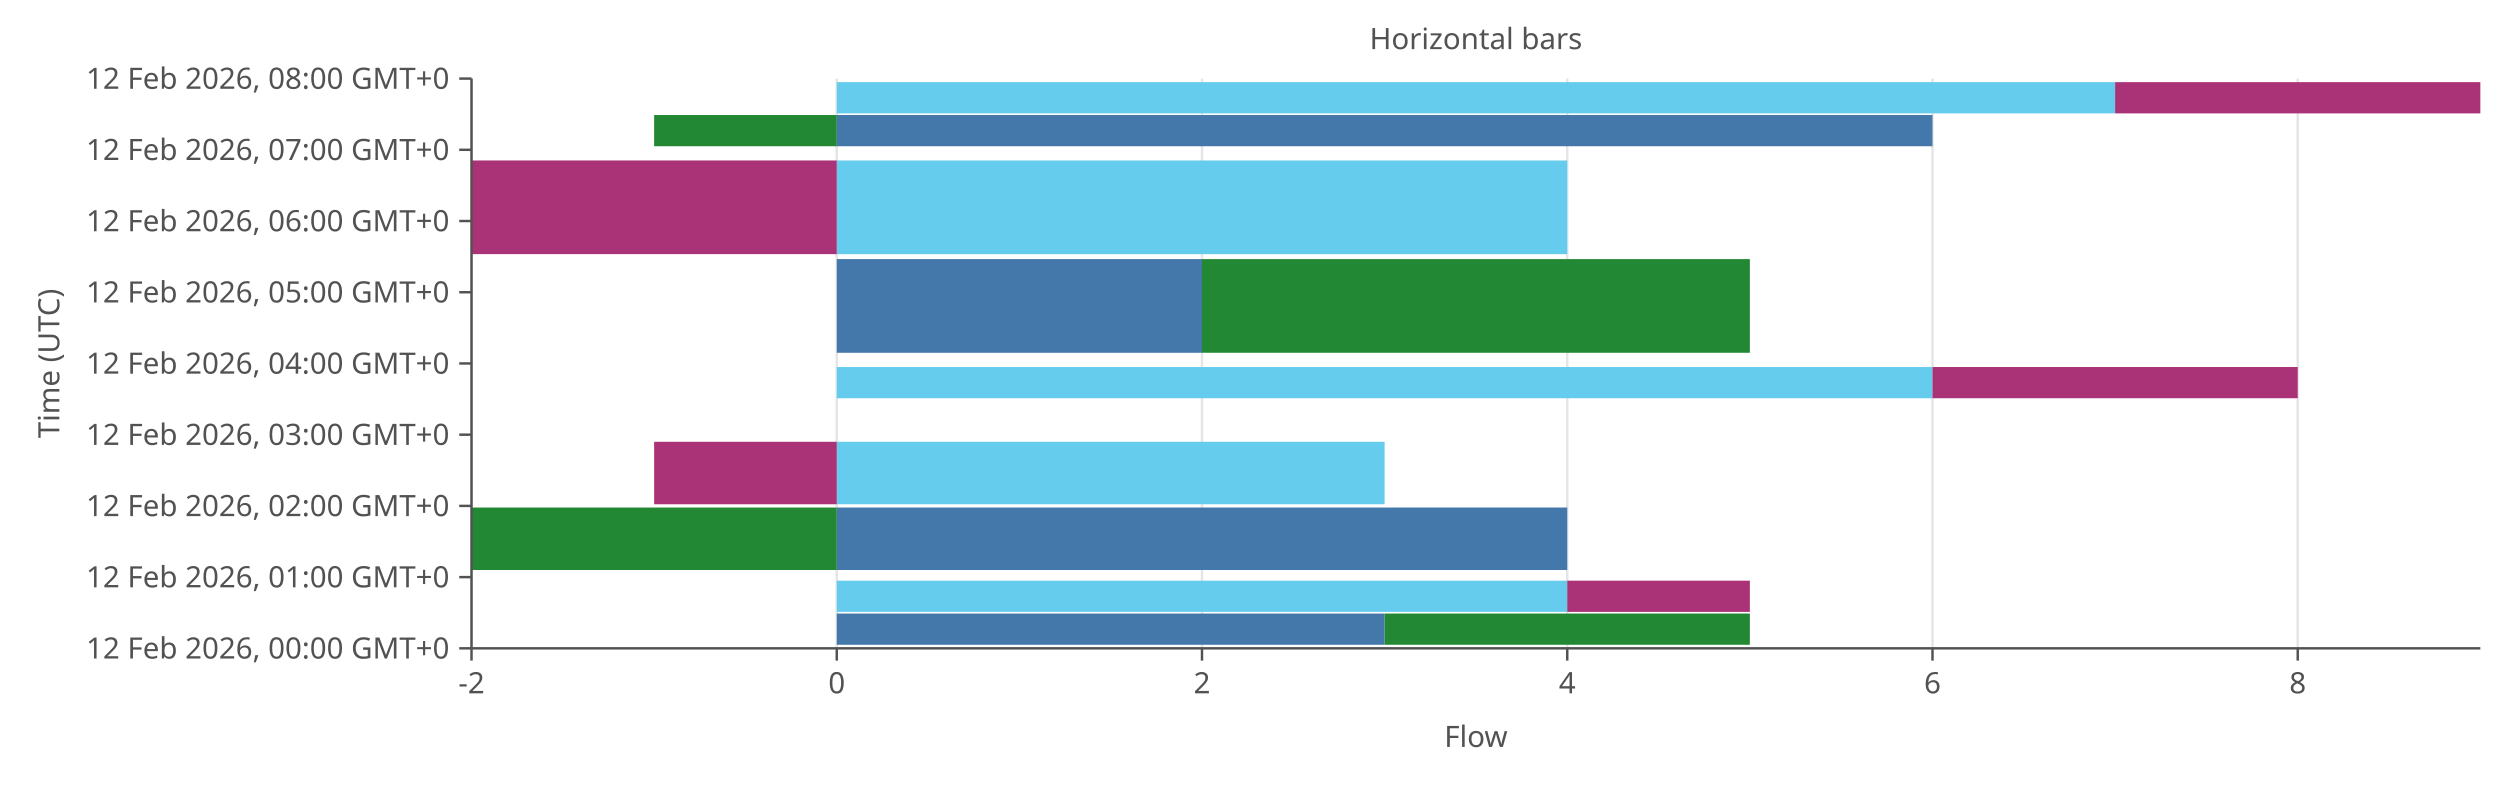
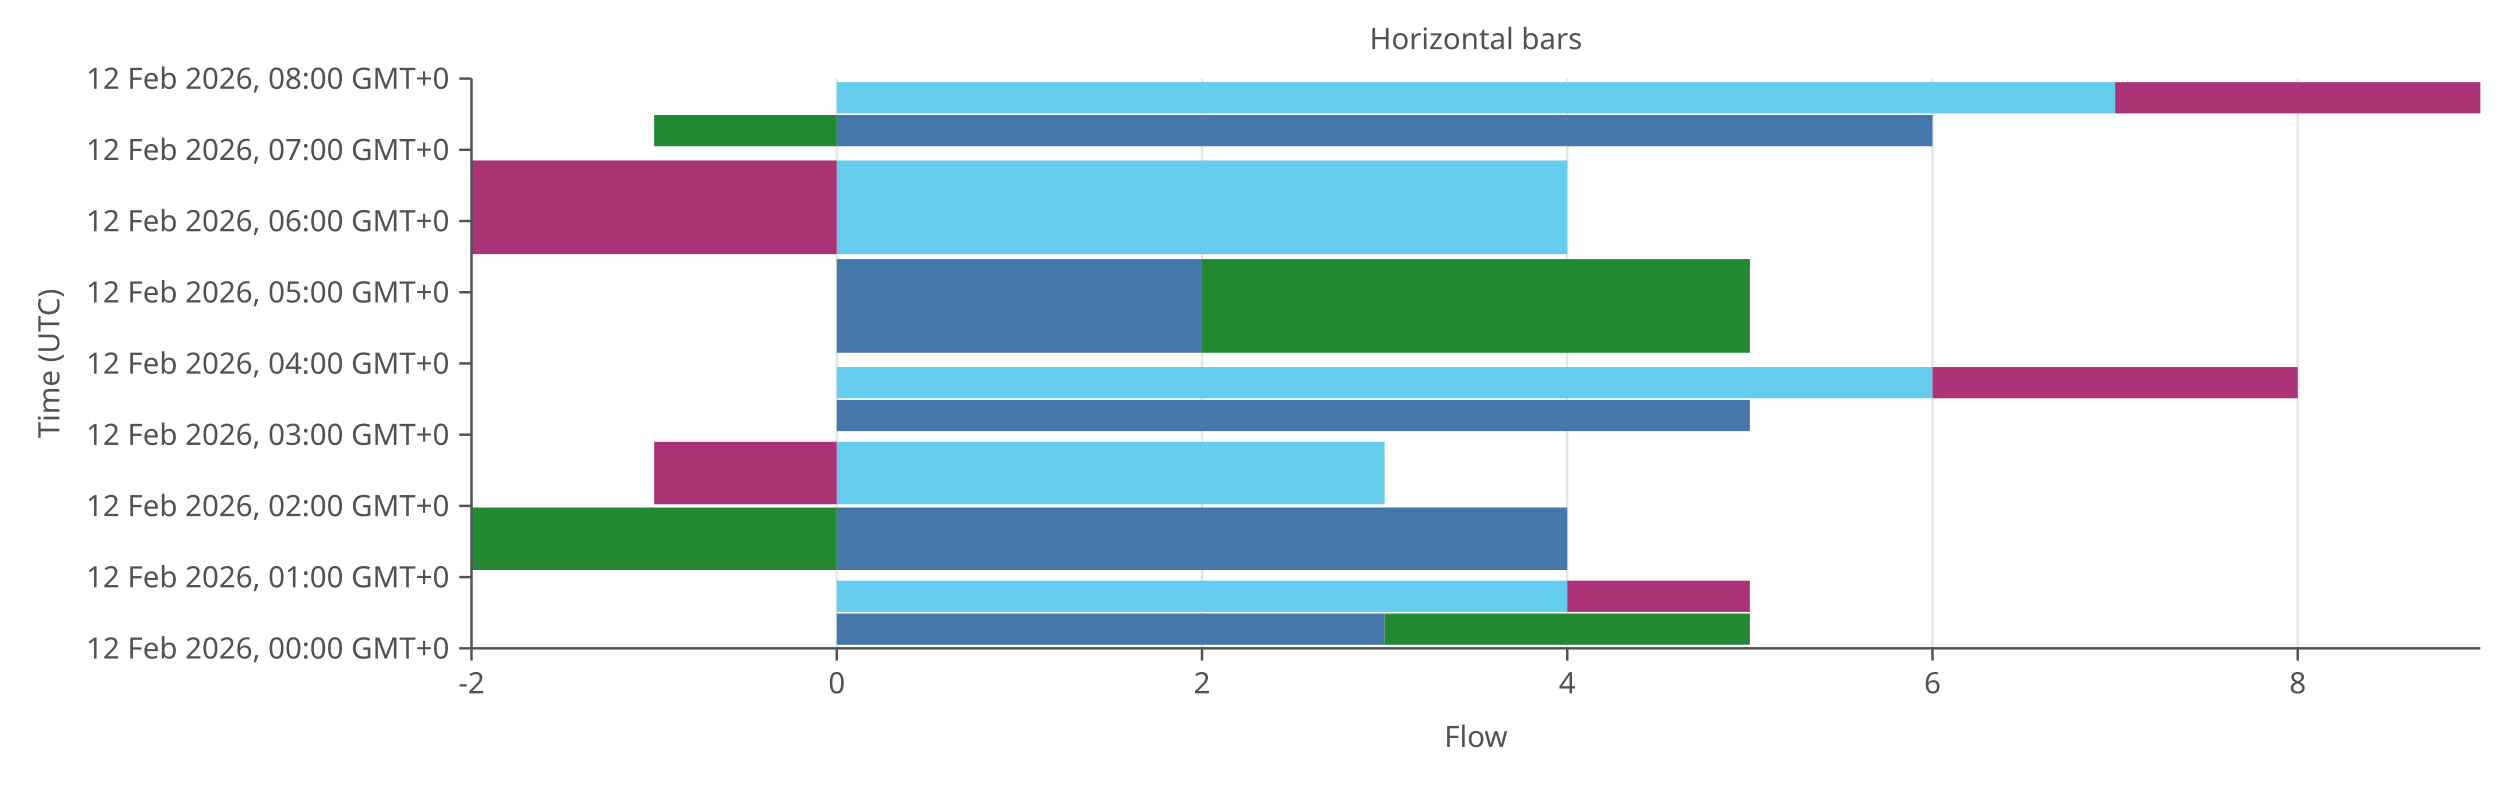
<svg xmlns="http://www.w3.org/2000/svg" class="fews-chart" role="img" style="display: block; color: rgb(82, 82, 82); font-family: sans-serif; font-size: 12px; width: 1018px; height: 320px; overflow: hidden; background-color: rgba(0, 0, 0, 0); background-image: none; background-position: 0% 0%; background-repeat: repeat; background-size: auto; font-weight: 400; line-height: 18px; color-scheme: light dark; letter-spacing: normal; word-spacing: 0px; text-rendering: auto; shape-rendering: auto;" width="1018" height="320" viewBox="0 0 1018 320" aria-label="Horizontal bars">
  <rect width="818" height="232" display="" x="192" y="32" fill="var(--fews-chart-background, #ffffff)" />
  <path display="none" fill="var(--fews-chart-background, #ffffff)" />
  <defs>
    <clipPath id="fews-visual-clip">
      <rect x="192" y="32" width="818" height="232" />
    </clipPath>
  </defs>
  <g data-layer="grid" stroke="var(--fews-chart-grid, #e5e5e5)">
    <line x1="192" x2="192" y1="32" y2="264" stroke="inherit" />
    <line x1="340.727" x2="340.727" y1="32" y2="264" stroke="inherit" />
    <line x1="489.455" x2="489.455" y1="32" y2="264" stroke="inherit" />
    <line x1="638.182" x2="638.182" y1="32" y2="264" stroke="inherit" />
    <line x1="786.909" x2="786.909" y1="32" y2="264" stroke="inherit" />
    <line x1="935.636" x2="935.636" y1="32" y2="264" stroke="inherit" />
  </g>
  <g data-layer="marks" clip-path="url(#fews-visual-clip)">
    <g data-mark="bar" data-mark-id="horizontal">
      <rect data-mark="bar-segment" data-key="[&quot;upstream&quot;,0]" data-layer-id="upstream" data-sample-id="0" x="340.727" y="249.835" width="223.091" height="12.715" fill="#4477aa" fill-opacity="1" stroke="none" stroke-width="0" />
      <rect data-mark="bar-segment" data-key="[&quot;lateral&quot;,0]" data-layer-id="lateral" data-sample-id="0" x="563.818" y="249.835" width="148.727" height="12.715" fill="#228833" fill-opacity="1" stroke="none" stroke-width="0" />
      <rect data-mark="bar-segment" data-key="[&quot;forecast-upstream&quot;,0]" data-layer-id="forecast-upstream" data-sample-id="0" x="340.727" y="236.45" width="297.455" height="12.715" fill="#66ccee" fill-opacity="1" stroke="none" stroke-width="0" />
      <rect data-mark="bar-segment" data-key="[&quot;forecast-lateral&quot;,0]" data-layer-id="forecast-lateral" data-sample-id="0" x="638.182" y="236.45" width="74.364" height="12.715" fill="#aa3377" fill-opacity="1" stroke="none" stroke-width="0" />
      <rect data-mark="bar-segment" data-key="[&quot;upstream&quot;,1]" data-layer-id="upstream" data-sample-id="1" x="340.727" y="206.669" width="297.455" height="25.431" fill="#4477aa" fill-opacity="1" stroke="none" stroke-width="0" />
      <rect data-mark="bar-segment" data-key="[&quot;lateral&quot;,1]" data-layer-id="lateral" data-sample-id="1" x="192" y="206.669" width="148.727" height="25.431" fill="#228833" fill-opacity="1" stroke="none" stroke-width="0" />
      <rect data-mark="bar-segment" data-key="[&quot;forecast-upstream&quot;,1]" data-layer-id="forecast-upstream" data-sample-id="1" x="340.727" y="179.9" width="223.091" height="25.431" fill="#66ccee" fill-opacity="1" stroke="none" stroke-width="0" />
      <rect data-mark="bar-segment" data-key="[&quot;forecast-lateral&quot;,1]" data-layer-id="forecast-lateral" data-sample-id="1" x="266.364" y="179.9" width="74.364" height="25.431" fill="#aa3377" fill-opacity="1" stroke="none" stroke-width="0" />
+       <rect data-mark="bar-segment" data-key="[&quot;upstream&quot;,2]" data-layer-id="upstream" data-sample-id="2" x="340.727" y="162.835" width="371.818" height="12.715" fill="#4477aa" fill-opacity="1" stroke="none" stroke-width="0" />
      <rect data-mark="bar-segment" data-key="[&quot;forecast-upstream&quot;,2]" data-layer-id="forecast-upstream" data-sample-id="2" x="340.727" y="149.45" width="446.182" height="12.715" fill="#66ccee" fill-opacity="1" stroke="none" stroke-width="0" />
      <rect data-mark="bar-segment" data-key="[&quot;forecast-lateral&quot;,2]" data-layer-id="forecast-lateral" data-sample-id="2" x="786.909" y="149.45" width="148.727" height="12.715" fill="#aa3377" fill-opacity="1" stroke="none" stroke-width="0" />
      <rect data-mark="bar-segment" data-key="[&quot;upstream&quot;,3]" data-layer-id="upstream" data-sample-id="3" x="340.727" y="105.504" width="148.727" height="38.146" fill="#4477aa" fill-opacity="1" stroke="none" stroke-width="0" />
      <rect data-mark="bar-segment" data-key="[&quot;lateral&quot;,3]" data-layer-id="lateral" data-sample-id="3" x="489.455" y="105.504" width="223.091" height="38.146" fill="#228833" fill-opacity="1" stroke="none" stroke-width="0" />
      <rect data-mark="bar-segment" data-key="[&quot;forecast-upstream&quot;,3]" data-layer-id="forecast-upstream" data-sample-id="3" x="340.727" y="65.35" width="297.455" height="38.146" fill="#66ccee" fill-opacity="1" stroke="none" stroke-width="0" />
      <rect data-mark="bar-segment" data-key="[&quot;forecast-lateral&quot;,3]" data-layer-id="forecast-lateral" data-sample-id="3" x="192" y="65.35" width="148.727" height="38.146" fill="#aa3377" fill-opacity="1" stroke="none" stroke-width="0" />
      <rect data-mark="bar-segment" data-key="[&quot;upstream&quot;,4]" data-layer-id="upstream" data-sample-id="4" x="340.727" y="46.835" width="446.182" height="12.715" fill="#4477aa" fill-opacity="1" stroke="none" stroke-width="0" />
      <rect data-mark="bar-segment" data-key="[&quot;lateral&quot;,4]" data-layer-id="lateral" data-sample-id="4" x="266.364" y="46.835" width="74.364" height="12.715" fill="#228833" fill-opacity="1" stroke="none" stroke-width="0" />
      <rect data-mark="bar-segment" data-key="[&quot;forecast-upstream&quot;,4]" data-layer-id="forecast-upstream" data-sample-id="4" x="340.727" y="33.45" width="520.545" height="12.715" fill="#66ccee" fill-opacity="1" stroke="none" stroke-width="0" />
      <rect data-mark="bar-segment" data-key="[&quot;forecast-lateral&quot;,4]" data-layer-id="forecast-lateral" data-sample-id="4" x="861.273" y="33.45" width="148.727" height="12.715" fill="#aa3377" fill-opacity="1" stroke="none" stroke-width="0" />
    </g>
  </g>
  <g data-layer="axes">
    <g data-scale="t" data-position="left" fill="currentColor">
      <line x1="192" x2="192" y1="32" y2="264" stroke="currentColor" />
      <line x1="192" y1="264" x2="187" y2="264" stroke="currentColor" />
      <text x="183" y="264" text-anchor="end" dominant-baseline="middle" font-family="sans-serif" font-size="12" font-weight="normal" style="font-variant-numeric: tabular-nums;">12 Feb 2026, 00:00 GMT+0</text>
      <line x1="192" y1="235" x2="187" y2="235" stroke="currentColor" />
      <text x="183" y="235" text-anchor="end" dominant-baseline="middle" font-family="sans-serif" font-size="12" font-weight="normal" style="font-variant-numeric: tabular-nums;">12 Feb 2026, 01:00 GMT+0</text>
      <line x1="192" y1="206" x2="187" y2="206" stroke="currentColor" />
      <text x="183" y="206" text-anchor="end" dominant-baseline="middle" font-family="sans-serif" font-size="12" font-weight="normal" style="font-variant-numeric: tabular-nums;">12 Feb 2026, 02:00 GMT+0</text>
      <line x1="192" y1="177" x2="187" y2="177" stroke="currentColor" />
      <text x="183" y="177" text-anchor="end" dominant-baseline="middle" font-family="sans-serif" font-size="12" font-weight="normal" style="font-variant-numeric: tabular-nums;">12 Feb 2026, 03:00 GMT+0</text>
      <line x1="192" y1="148" x2="187" y2="148" stroke="currentColor" />
      <text x="183" y="148" text-anchor="end" dominant-baseline="middle" font-family="sans-serif" font-size="12" font-weight="normal" style="font-variant-numeric: tabular-nums;">12 Feb 2026, 04:00 GMT+0</text>
      <line x1="192" y1="119" x2="187" y2="119" stroke="currentColor" />
      <text x="183" y="119" text-anchor="end" dominant-baseline="middle" font-family="sans-serif" font-size="12" font-weight="normal" style="font-variant-numeric: tabular-nums;">12 Feb 2026, 05:00 GMT+0</text>
      <line x1="192" y1="90" x2="187" y2="90" stroke="currentColor" />
      <text x="183" y="90" text-anchor="end" dominant-baseline="middle" font-family="sans-serif" font-size="12" font-weight="normal" style="font-variant-numeric: tabular-nums;">12 Feb 2026, 06:00 GMT+0</text>
      <line x1="192" y1="61" x2="187" y2="61" stroke="currentColor" />
      <text x="183" y="61" text-anchor="end" dominant-baseline="middle" font-family="sans-serif" font-size="12" font-weight="normal" style="font-variant-numeric: tabular-nums;">12 Feb 2026, 07:00 GMT+0</text>
      <line x1="192" y1="32" x2="187" y2="32" stroke="currentColor" />
      <text x="183" y="32" text-anchor="end" dominant-baseline="middle" font-family="sans-serif" font-size="12" font-weight="normal" style="font-variant-numeric: tabular-nums;">12 Feb 2026, 08:00 GMT+0</text>
      <text x="20" y="148" text-anchor="middle" dominant-baseline="middle" data-axis-caption="" transform="rotate(-90 20 148)" font-family="sans-serif" font-size="12" font-weight="normal" style="font-variant-numeric: normal;">Time (UTC)</text>
    </g>
    <g data-scale="q" data-position="bottom" fill="currentColor">
      <line x1="192" x2="1010" y1="264" y2="264" stroke="currentColor" />
      <line x1="192" y1="264" x2="192" y2="269" stroke="currentColor" />
      <text x="192" y="273" text-anchor="middle" dominant-baseline="hanging" font-family="sans-serif" font-size="12" font-weight="normal" style="font-variant-numeric: tabular-nums;">-2</text>
      <line x1="340.727" y1="264" x2="340.727" y2="269" stroke="currentColor" />
      <text x="340.727" y="273" text-anchor="middle" dominant-baseline="hanging" font-family="sans-serif" font-size="12" font-weight="normal" style="font-variant-numeric: tabular-nums;">0</text>
      <line x1="489.455" y1="264" x2="489.455" y2="269" stroke="currentColor" />
      <text x="489.455" y="273" text-anchor="middle" dominant-baseline="hanging" font-family="sans-serif" font-size="12" font-weight="normal" style="font-variant-numeric: tabular-nums;">2</text>
      <line x1="638.182" y1="264" x2="638.182" y2="269" stroke="currentColor" />
      <text x="638.182" y="273" text-anchor="middle" dominant-baseline="hanging" font-family="sans-serif" font-size="12" font-weight="normal" style="font-variant-numeric: tabular-nums;">4</text>
      <line x1="786.909" y1="264" x2="786.909" y2="269" stroke="currentColor" />
      <text x="786.909" y="273" text-anchor="middle" dominant-baseline="hanging" font-family="sans-serif" font-size="12" font-weight="normal" style="font-variant-numeric: tabular-nums;">6</text>
      <line x1="935.636" y1="264" x2="935.636" y2="269" stroke="currentColor" />
      <text x="935.636" y="273" text-anchor="middle" dominant-baseline="hanging" font-family="sans-serif" font-size="12" font-weight="normal" style="font-variant-numeric: tabular-nums;">8</text>
      <text x="601" y="300" text-anchor="middle" dominant-baseline="middle" data-axis-caption="" font-family="sans-serif" font-size="12" font-weight="normal" style="font-variant-numeric: normal;">Flow</text>
    </g>
  </g>
  <text text-anchor="middle" x="601" y="20" font-family="sans-serif" font-size="12" font-weight="normal" fill="currentColor" style="font-variant-numeric: normal;">Horizontal bars</text>
</svg>
